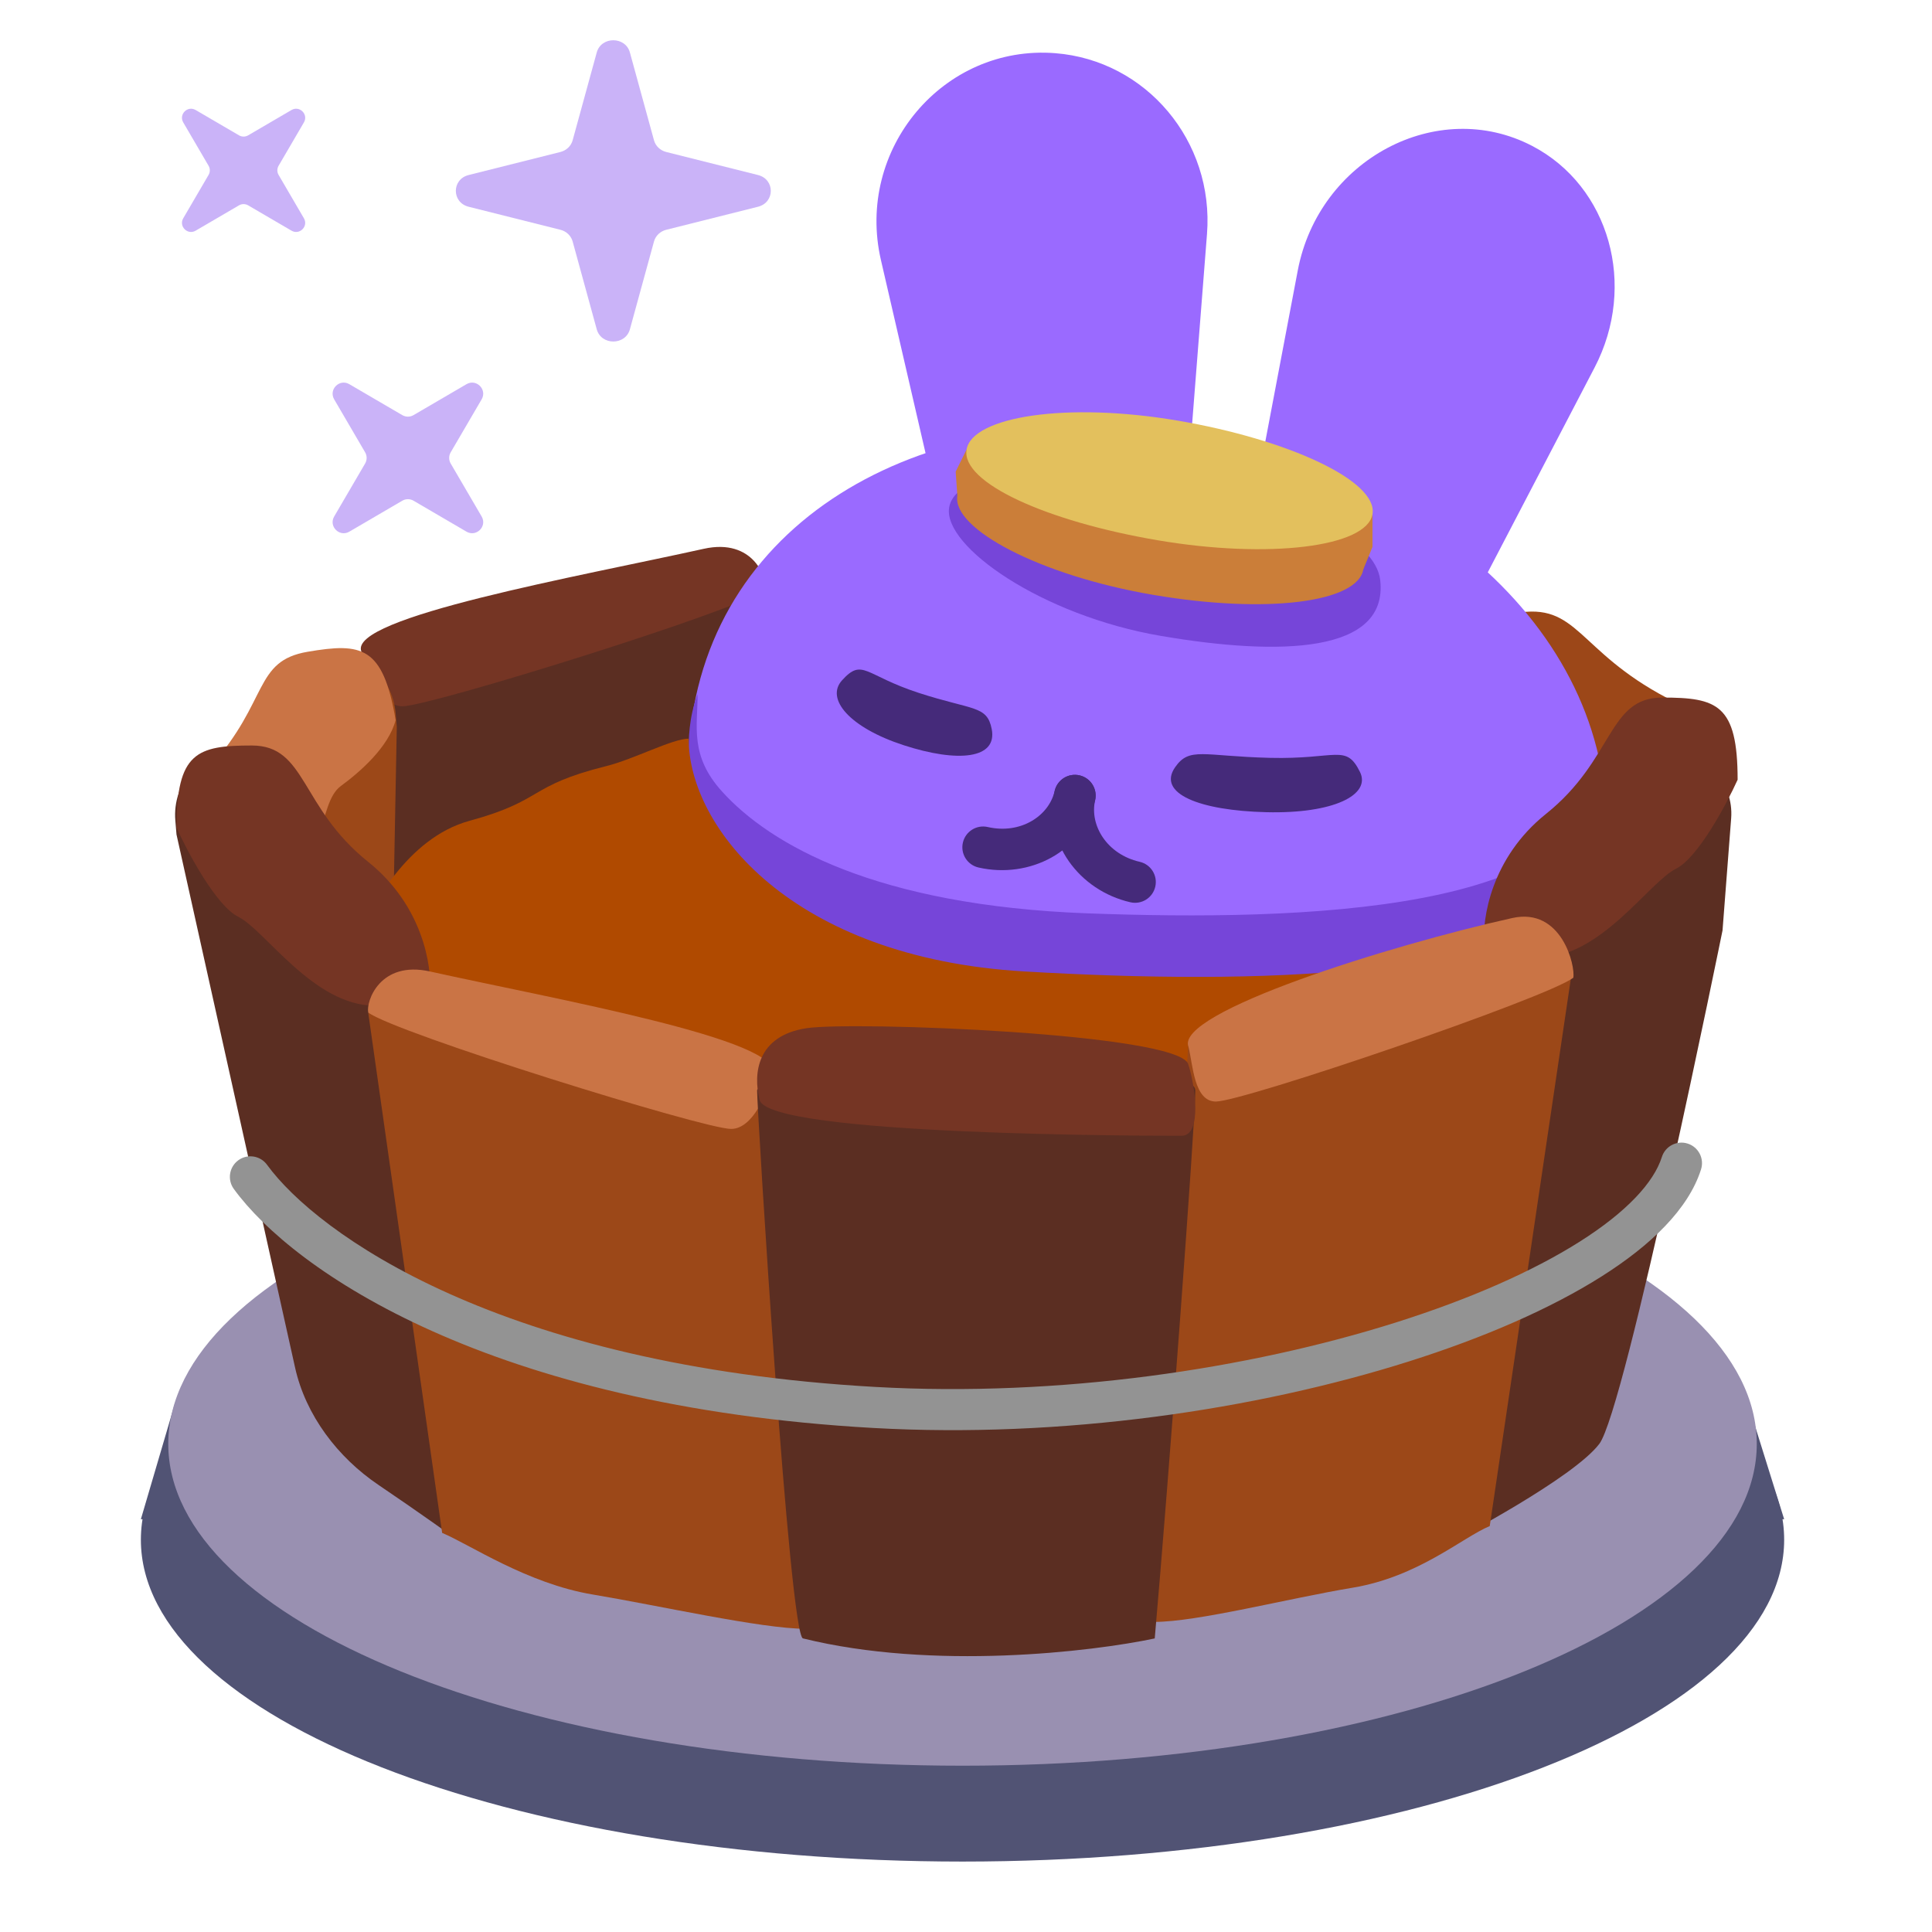
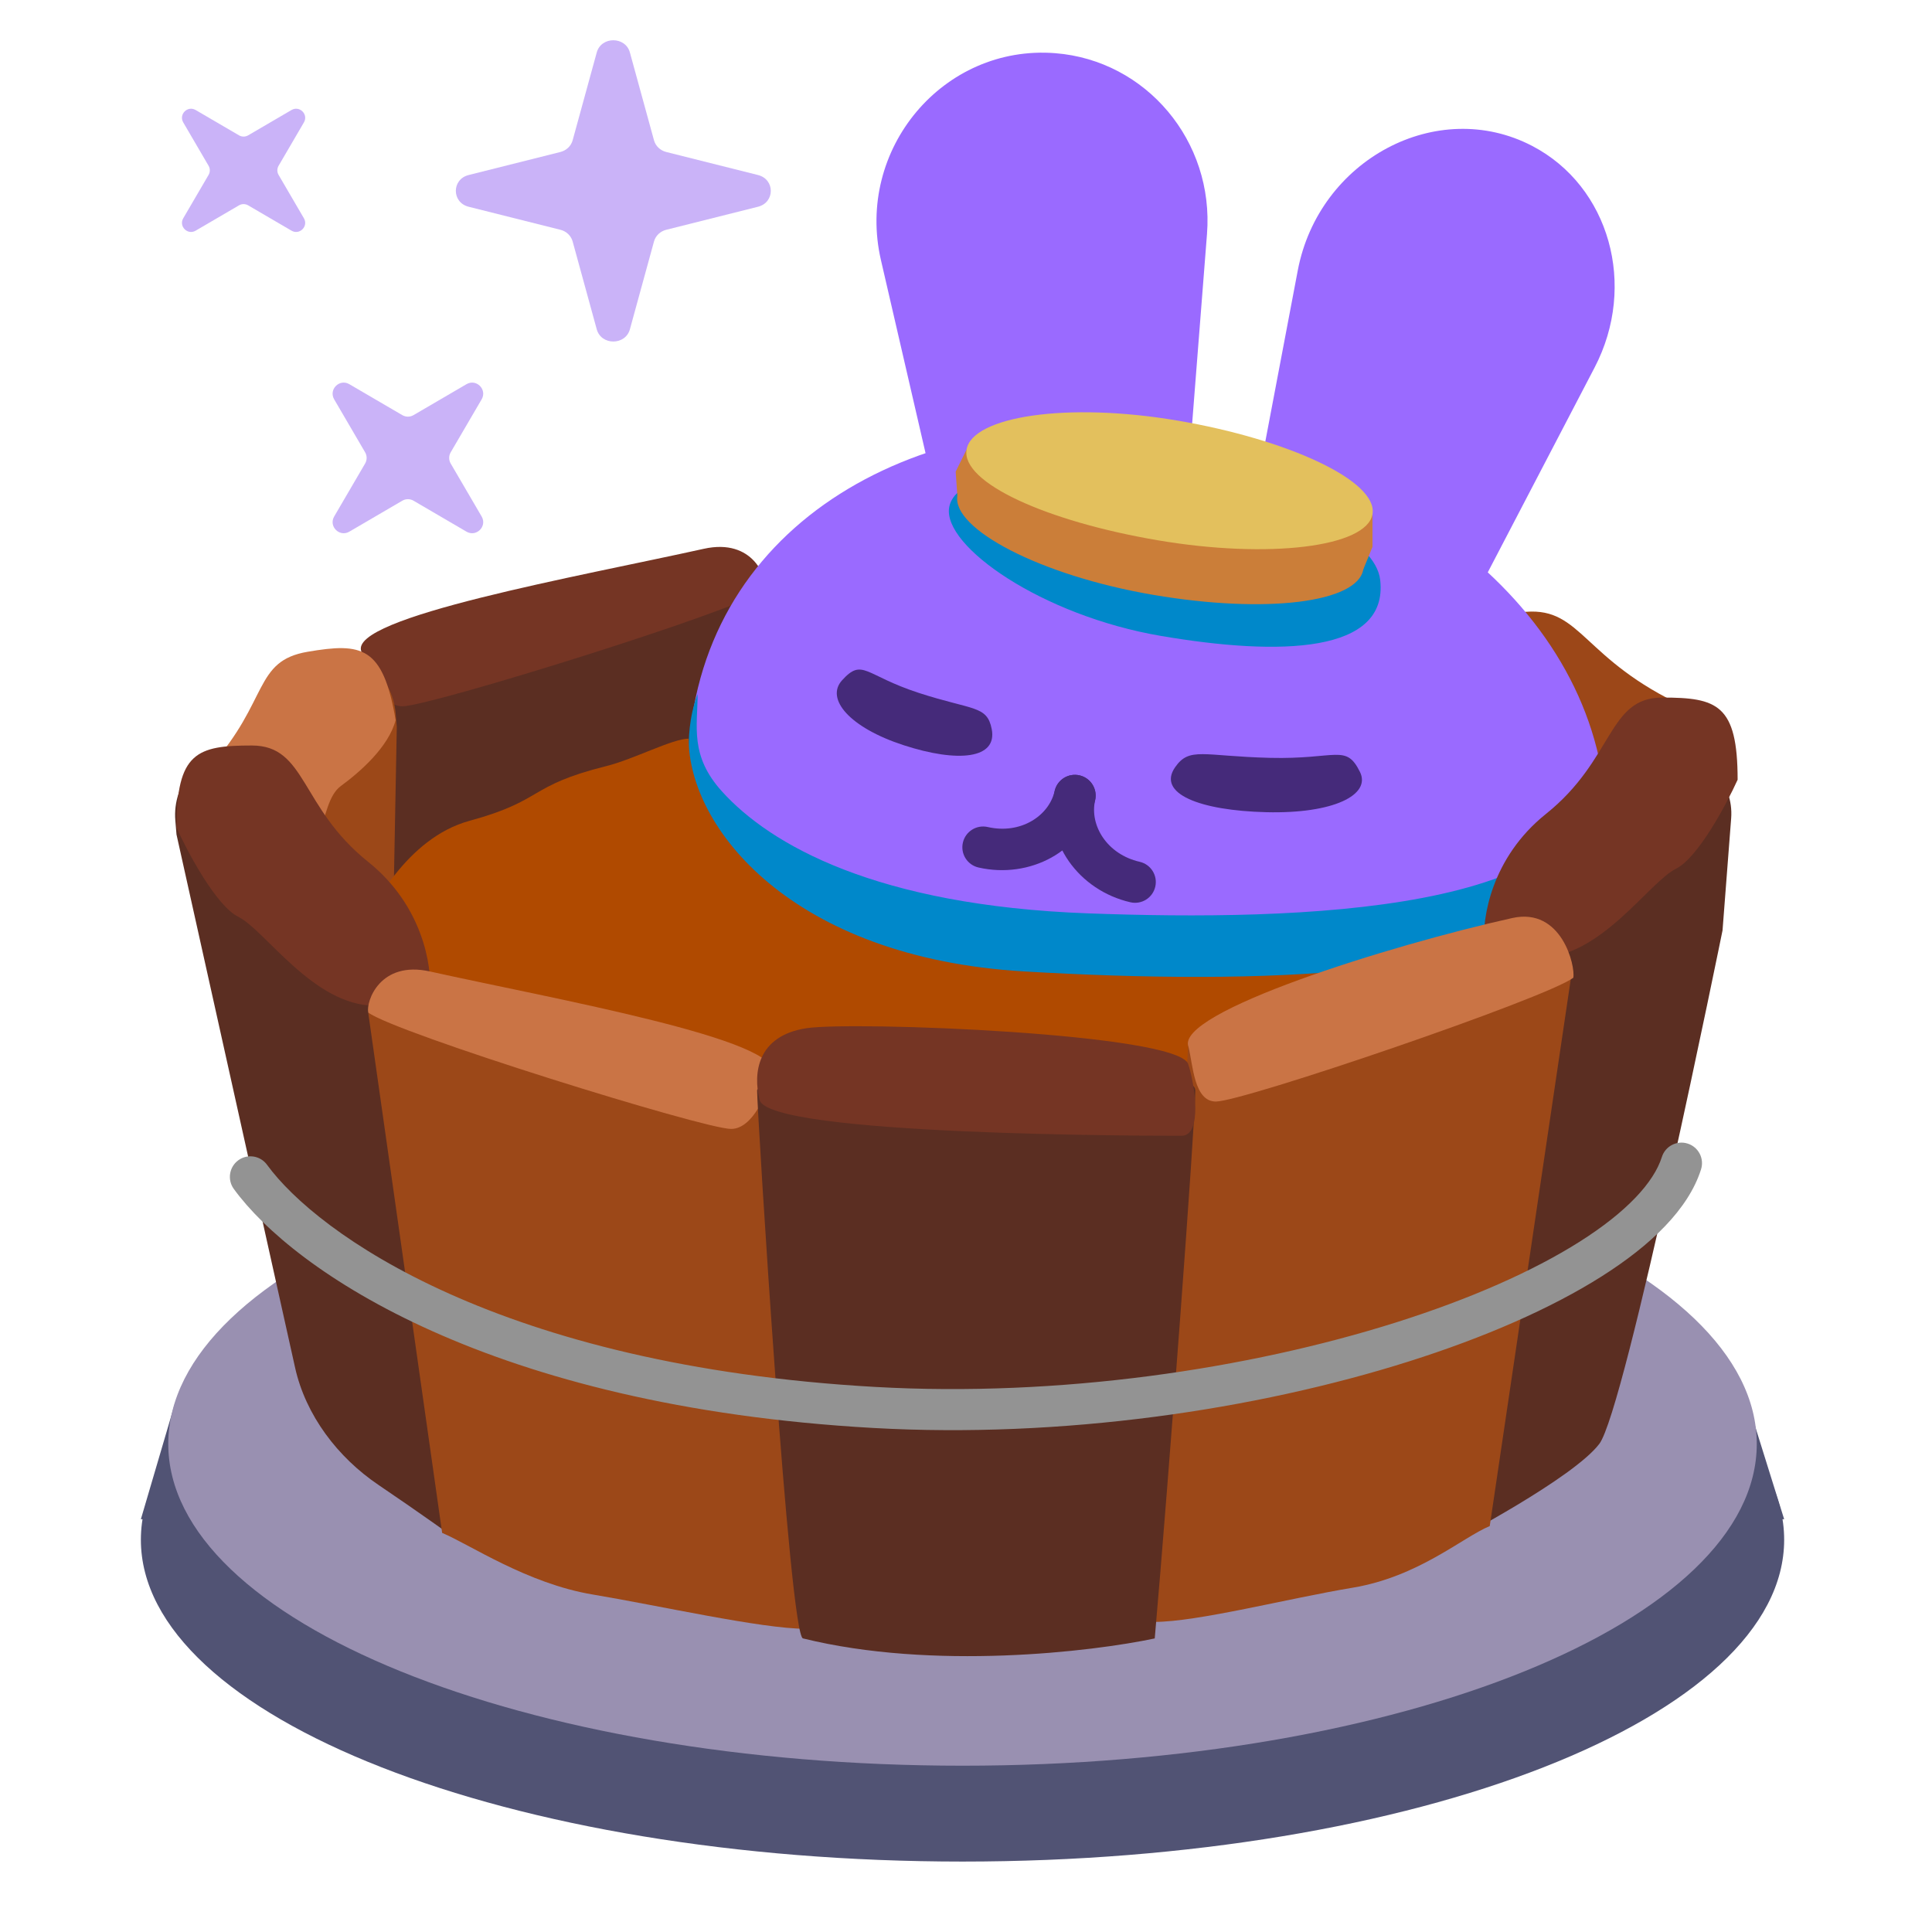
<svg xmlns="http://www.w3.org/2000/svg" width="192" height="192" fill="none" viewBox="0 0 192 192">
  <path fill="#515374" d="M177.308 153.019C177.308 170.681 140.75 185 95.654 185C50.558 185 14 170.681 14 153.019C14 135.356 50.558 121.038 95.654 121.038C140.75 121.038 177.308 135.356 177.308 153.019Z" />
  <path fill="#515374" d="M177.308 150.977L173.906 140.09L17.402 139.41L14 150.977H177.308Z" />
  <path fill="#9990B1" d="M174.586 143.492C174.586 161.155 139.247 175.474 95.654 175.474C52.061 175.474 16.722 161.155 16.722 143.492C16.722 125.83 52.061 111.511 95.654 111.511C139.247 111.511 174.586 125.83 174.586 143.492Z" />
  <path fill="#5B2E22" d="M70.615 109.657L76.059 58.623L35.912 64.747L33.19 115.781C37.5 115.781 47.752 115.509 54.284 114.42C60.817 113.331 67.893 110.791 70.615 109.657Z" />
  <path fill="#753524" d="M107.359 109.47L112.803 58.436L72.656 64.56L69.935 115.594C74.244 115.594 84.496 115.322 91.028 114.233C97.561 113.144 104.638 110.604 107.359 109.47Z" />
  <path fill="#753524" d="M69.935 54.54C74.872 53.443 76.285 57.489 76.058 58.623C73.337 60.664 42.717 70.191 39.995 70.191C37.817 70.191 36.365 66.562 35.912 64.747C34.551 61.345 57.687 57.262 69.935 54.54Z" />
  <path fill="#6D2310" d="M77.18 59.969C72.151 60.506 72.103 64.792 72.68 65.794C75.912 66.859 107.971 66.109 110.55 65.24C112.614 64.545 112.83 60.642 112.681 58.778C112.884 55.119 89.656 58.638 77.18 59.969Z" />
  <path fill="#9C4818" d="M38.193 138.02L39.433 72.239L39.315 70.851C38.997 67.131 35.685 64.399 31.973 64.794C29.469 65.061 27.329 66.716 26.442 69.073L24.561 74.077L22.264 80.466C21.84 81.648 21.623 82.894 21.622 84.149L21.622 89.737C24.603 115.511 31.829 137.368 31.829 137.368C31.829 137.368 35.7 139.594 38.193 138.02Z" />
  <path fill="#9C4818" d="M149.409 137.135L148.169 71.354L148.288 69.966C148.606 66.246 151.917 63.514 155.63 63.909C158.134 64.175 160.274 65.831 161.16 68.188L163.041 73.192L165.338 79.581C165.763 80.763 165.98 82.009 165.98 83.264L165.98 88.852C162.999 114.626 155.773 136.483 155.773 136.483C155.773 136.483 151.903 138.709 149.409 137.135Z" />
  <path fill="#CA7445" d="M33.871 78.115C35.835 76.677 38.619 74.218 39.319 71.568C38.065 64.189 35.938 63.86 30.572 64.772C25.205 65.685 26.738 69.621 20.942 76.128C16.976 80.581 20.01 88.774 26.684 87.639C32.722 86.613 31.416 79.913 33.871 78.115Z" />
  <path fill="#9C4718" d="M152.201 76.625C149.467 75.854 145.424 74.308 143.603 71.732C142.065 63.286 144.279 62.09 150.555 60.946C156.832 59.803 156.7 64.65 165.665 69.362C171.8 72.587 171.7 82.614 163.893 84.037C156.832 85.323 155.619 77.589 152.201 76.625Z" />
  <path fill="#9A6AFF" d="M87.548 25.855C84.997 14.815 93.753 4.415 104.864 5.285C113.918 5.995 120.672 14.043 119.95 23.262L117.465 54.97C116.958 61.448 111.389 66.295 105.027 65.797C100.021 65.405 95.846 61.765 94.697 56.792L87.548 25.855Z" />
  <path fill="#9A6AFF" d="M128.969 26.887C131.063 15.849 142.844 9.587 152.269 14.503C159.948 18.508 162.723 28.37 158.467 36.529L143.83 64.594C140.839 70.328 134.04 72.695 128.644 69.88C124.398 67.666 122.158 62.791 123.101 57.819L128.969 26.887Z" />
  <path fill="#9A6AFF" d="M69.14 69.308C64.686 90.131 81.728 108.71 106.518 114.012C131.308 119.314 154.459 109.332 158.913 88.509C163.367 67.686 146.325 49.107 121.535 43.805C96.745 38.503 73.594 48.484 69.14 69.308Z" />
-   <path fill="#7645D9" d="M68.436 74.767C68.436 73.524 68.436 71.365 69.328 68.963C69.328 72.194 68.521 75.084 71.751 78.654C76.553 83.963 87.094 89.99 108.092 90.768C129.089 91.546 158.936 90.768 158.936 76.128C164.589 97.125 155.739 93.998 143.625 95.613C111.815 99.855 91.04 95.504 80.634 93.988C70.228 92.471 68.436 80.075 68.436 74.767Z" />
+   <path fill="#0088ca" d="M68.436 74.767C68.436 73.524 68.436 71.365 69.328 68.963C69.328 72.194 68.521 75.084 71.751 78.654C76.553 83.963 87.094 89.99 108.092 90.768C129.089 91.546 158.936 90.768 158.936 76.128C164.589 97.125 155.739 93.998 143.625 95.613C111.815 99.855 91.04 95.504 80.634 93.988C70.228 92.471 68.436 80.075 68.436 74.767Z" />
  <path fill="#452A7A" d="M126.205 75.314C132.864 75.478 133.746 73.89 135.147 76.703C136.289 78.996 132.517 80.88 125.859 80.716C119.201 80.553 114.969 78.863 116.779 76.251C118.208 74.189 119.547 75.15 126.205 75.314Z" />
  <path fill="#452A7A" d="M91.306 68.859C85.915 67.106 85.731 65.354 83.682 67.608C82.012 69.447 84.416 72.306 89.807 74.059C95.198 75.812 99.146 75.428 98.554 72.443C98.087 70.087 96.698 70.611 91.306 68.859Z" />
  <path fill="#452A7A" fill-rule="evenodd" d="M107.282 77.054C106.171 76.799 105.065 77.494 104.811 78.604C103.648 83.682 107.244 88.501 112.34 89.667C113.451 89.922 114.557 89.227 114.811 88.117C115.066 87.006 114.371 85.899 113.261 85.645C110.017 84.903 108.26 82.029 108.833 79.525C109.087 78.415 108.393 77.308 107.282 77.054Z" clip-rule="evenodd" />
  <path fill="#452A7A" fill-rule="evenodd" d="M107.282 77.053C106.172 76.799 105.065 77.493 104.811 78.604C104.238 81.108 101.405 82.931 98.162 82.189C97.051 81.934 95.944 82.629 95.69 83.739C95.436 84.85 96.13 85.957 97.241 86.211C102.336 87.377 107.671 84.602 108.833 79.525C109.087 78.414 108.393 77.308 107.282 77.053Z" clip-rule="evenodd" />
-   <path fill="#7645D9" d="M137.165 57.657C137.972 64.925 127.235 65.219 115.387 63.199C103.539 61.18 93.672 54.273 94.327 50.427C94.983 46.581 105.212 45.613 117.06 47.633C128.908 49.653 136.716 53.619 137.165 57.657Z" />
+   <path fill="#0088ca" d="M137.165 57.657C137.972 64.925 127.235 65.219 115.387 63.199C103.539 61.18 93.672 54.273 94.327 50.427C94.983 46.581 105.212 45.613 117.06 47.633C128.908 49.653 136.716 53.619 137.165 57.657Z" />
  <path fill="#CB7E39" d="M135.481 56.593C134.921 59.875 125.872 61.036 114.612 59.117C103.352 57.198 94.582 52.541 95.141 49.259C95.701 45.977 105.378 45.314 116.638 47.233C127.897 49.153 136.04 53.312 135.481 56.593Z" />
  <path fill="#CB7E39" d="M136.397 51.093L96.058 44.675L94.973 46.868L95.141 49.259L135.48 56.593L136.397 54.353V51.093Z" />
  <path fill="#E3C05D" d="M136.397 51.093C135.838 54.374 126.055 55.567 115.014 53.685C103.973 51.803 95.499 47.957 96.058 44.675C96.617 41.394 105.998 39.919 117.04 41.801C128.081 43.683 136.956 47.811 136.397 51.093Z" />
  <path fill="#B04A00" d="M46.662 81.571C40.338 83.296 36.908 90.417 35.774 92.459C52.786 110.15 82.725 114.233 124.233 114.914C165.741 115.594 169.686 89.056 154.035 88.376C151.313 97.222 124.914 97.902 101.778 96.541C78.643 95.18 68.436 82.252 68.436 73.406C66.848 73.406 62.992 75.447 60.271 76.128C52.349 78.108 54.147 79.53 46.662 81.571Z" />
  <path fill="#000" d="M76.059 111.511L79.461 158.462L57.686 155.741L45.438 152.338L36.592 100.624L76.059 111.511Z" />
  <path fill="#5B2E22" d="M29.325 135.912L17.54 82.932L17.424 81.544C17.114 77.824 19.921 74.576 23.647 74.343C26.16 74.186 28.547 75.459 29.816 77.635L32.51 82.252L39.451 89.727C40.7 91.073 41.589 92.713 42.035 94.494L42.717 97.222C44.098 123.131 45.438 153.019 45.438 153.019C45.438 153.019 41.467 150.171 37.613 147.57C33.577 144.845 30.382 140.665 29.325 135.912Z" />
  <path fill="#5B2E22" d="M158.936 143.492C161.52 140.09 171.184 92.459 171.184 92.459L172.041 81.32C172.313 77.785 169.518 74.767 165.972 74.767C163.807 74.767 161.805 75.917 160.714 77.787L157.713 82.932L151.467 88.609C149.692 90.223 148.499 92.378 148.075 94.739L147.506 97.902C146.124 123.811 144.647 153.019 144.647 153.019C144.647 153.019 156.352 146.895 158.936 143.492Z" />
  <path fill="#753524" d="M23.664 91.098C21.486 90.009 18.674 84.747 17.54 82.252C17.54 74.767 19.581 74.087 25.025 74.087C30.468 74.087 29.788 80.21 36.592 85.654C42.036 90.009 42.943 96.088 42.717 98.583C42.943 99.036 42.172 99.944 37.273 99.944C31.149 99.944 26.386 92.459 23.664 91.098Z" />
  <path fill="#753524" d="M166.559 86.335C168.736 85.246 171.549 79.984 172.683 77.489C172.683 70.004 170.641 69.323 165.198 69.323C159.754 69.323 160.435 75.447 153.63 80.891C148.186 85.246 147.279 91.325 147.506 93.82C147.279 94.273 148.05 95.18 152.95 95.18C159.074 95.18 163.837 87.695 166.559 86.335Z" />
  <path fill="#9C4818" d="M43.94 152.338L36.592 100.624L76.739 106.748L80.004 161.865C75.694 161.865 65.442 159.551 58.91 158.462C52.377 157.374 46.661 153.472 43.94 152.338Z" />
  <path fill="#9C4818" d="M148.049 151.658L156.214 96.541L118.109 103.346L114.707 161.184C119.016 161.184 127.907 158.871 134.44 157.782C140.972 156.693 145.327 152.792 148.049 151.658Z" />
  <path fill="#CA7445" d="M42.717 96.541C37.779 95.444 36.366 99.49 36.593 100.624C39.315 102.665 69.935 112.192 72.656 112.192C74.834 112.192 76.286 108.563 76.739 106.748C78.1 103.346 54.965 99.263 42.717 96.541Z" />
  <path fill="#CA7445" d="M150.286 91.233C155.223 90.136 156.579 96.036 156.352 97.17C153.63 99.211 123.552 109.47 120.831 109.47C118.653 109.47 118.563 105.841 118.109 104.026C116.748 100.624 138.038 93.955 150.286 91.233Z" />
  <path fill="#5B2E22" d="M79.809 162.826C92.713 166.014 108.484 164.155 114.757 162.826C116.101 147.552 118.789 111.556 118.789 108.368C118.789 104.384 75.24 106.376 75.24 108.368C75.24 110.361 78.465 162.826 79.809 162.826Z" />
  <path fill="#753524" d="M80.144 102.182C75.247 102.931 74.82 106.653 75.486 109.309C76.379 112.872 114.742 112.872 117.415 112.872H117.416C119.546 112.872 118.724 107.688 118.081 105.745C117.073 102.699 84.803 101.469 80.144 102.182Z" />
  <path fill="#939393" fill-rule="evenodd" d="M167.716 113.647C168.791 113.987 169.388 115.134 169.048 116.209C167.803 120.152 164.072 123.747 159.149 126.86C154.141 130.027 147.543 132.918 139.978 135.309C124.845 140.094 105.565 142.967 86.772 141.909C48.731 139.768 29.167 126.31 23.236 118.156C22.573 117.244 22.775 115.967 23.686 115.304C24.598 114.641 25.875 114.842 26.538 115.754C31.495 122.569 49.677 135.732 87.001 137.833C105.274 138.861 124.059 136.06 138.747 131.417C146.093 129.094 152.343 126.333 156.967 123.409C161.675 120.433 164.359 117.5 165.155 114.979C165.494 113.904 166.641 113.308 167.716 113.647Z" clip-rule="evenodd" />
  <path fill="#CAB3F8" d="M46.358 38.18C47.337 37.608 48.437 38.708 47.865 39.687L44.789 44.952C44.589 45.295 44.589 45.72 44.789 46.063L47.865 51.328C48.437 52.307 47.337 53.407 46.358 52.835L41.093 49.759C40.75 49.559 40.325 49.559 39.982 49.759L34.717 52.835C33.738 53.407 32.638 52.307 33.21 51.328L36.286 46.063C36.486 45.72 36.486 45.295 36.286 44.952L33.21 39.687C32.638 38.708 33.738 37.608 34.717 38.18L39.982 41.256C40.325 41.456 40.75 41.456 41.093 41.256L46.358 38.18Z" />
  <path fill="#CAB3F8" d="M28.969 10.933C29.77 10.465 30.67 11.366 30.202 12.166L27.686 16.474C27.521 16.755 27.521 17.102 27.686 17.383L30.202 21.691C30.67 22.492 29.77 23.392 28.969 22.924L24.661 20.407C24.381 20.243 24.033 20.243 23.752 20.407L19.444 22.924C18.644 23.392 17.744 22.492 18.211 21.691L20.728 17.383C20.892 17.102 20.892 16.755 20.728 16.474L18.211 12.166C17.744 11.366 18.644 10.465 19.444 10.933L23.752 13.45C24.033 13.614 24.381 13.614 24.661 13.45L28.969 10.933Z" />
  <path fill="#CAB3F8" d="M59.303 5.216C59.748 3.595 62.154 3.595 62.599 5.216L64.993 13.941C65.149 14.51 65.614 14.954 66.208 15.104L75.33 17.394C77.025 17.819 77.025 20.121 75.33 20.546L66.208 22.836C65.614 22.985 65.149 23.43 64.993 23.999L62.599 32.724C62.154 34.345 59.748 34.345 59.303 32.724L56.909 23.999C56.753 23.43 56.288 22.985 55.694 22.836L46.572 20.546C44.877 20.121 44.877 17.819 46.572 17.394L55.694 15.104C56.288 14.954 56.753 14.51 56.909 13.941L59.303 5.216Z" />
</svg>
